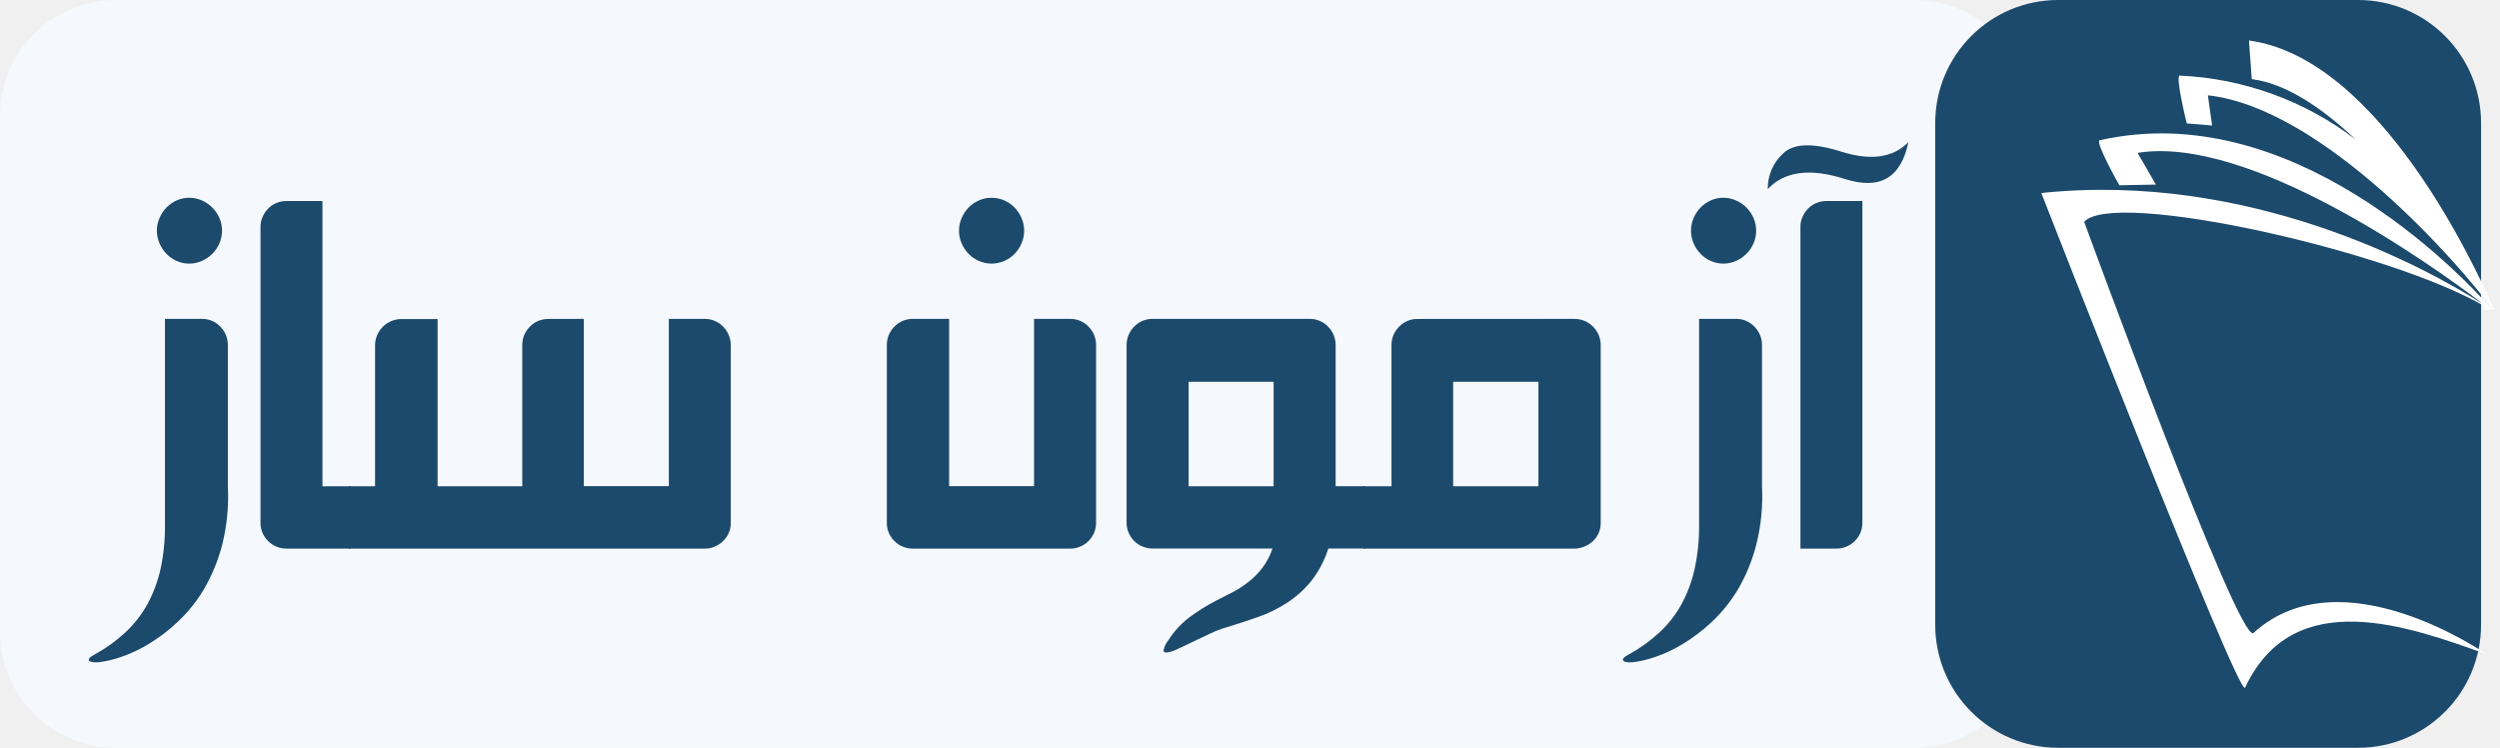
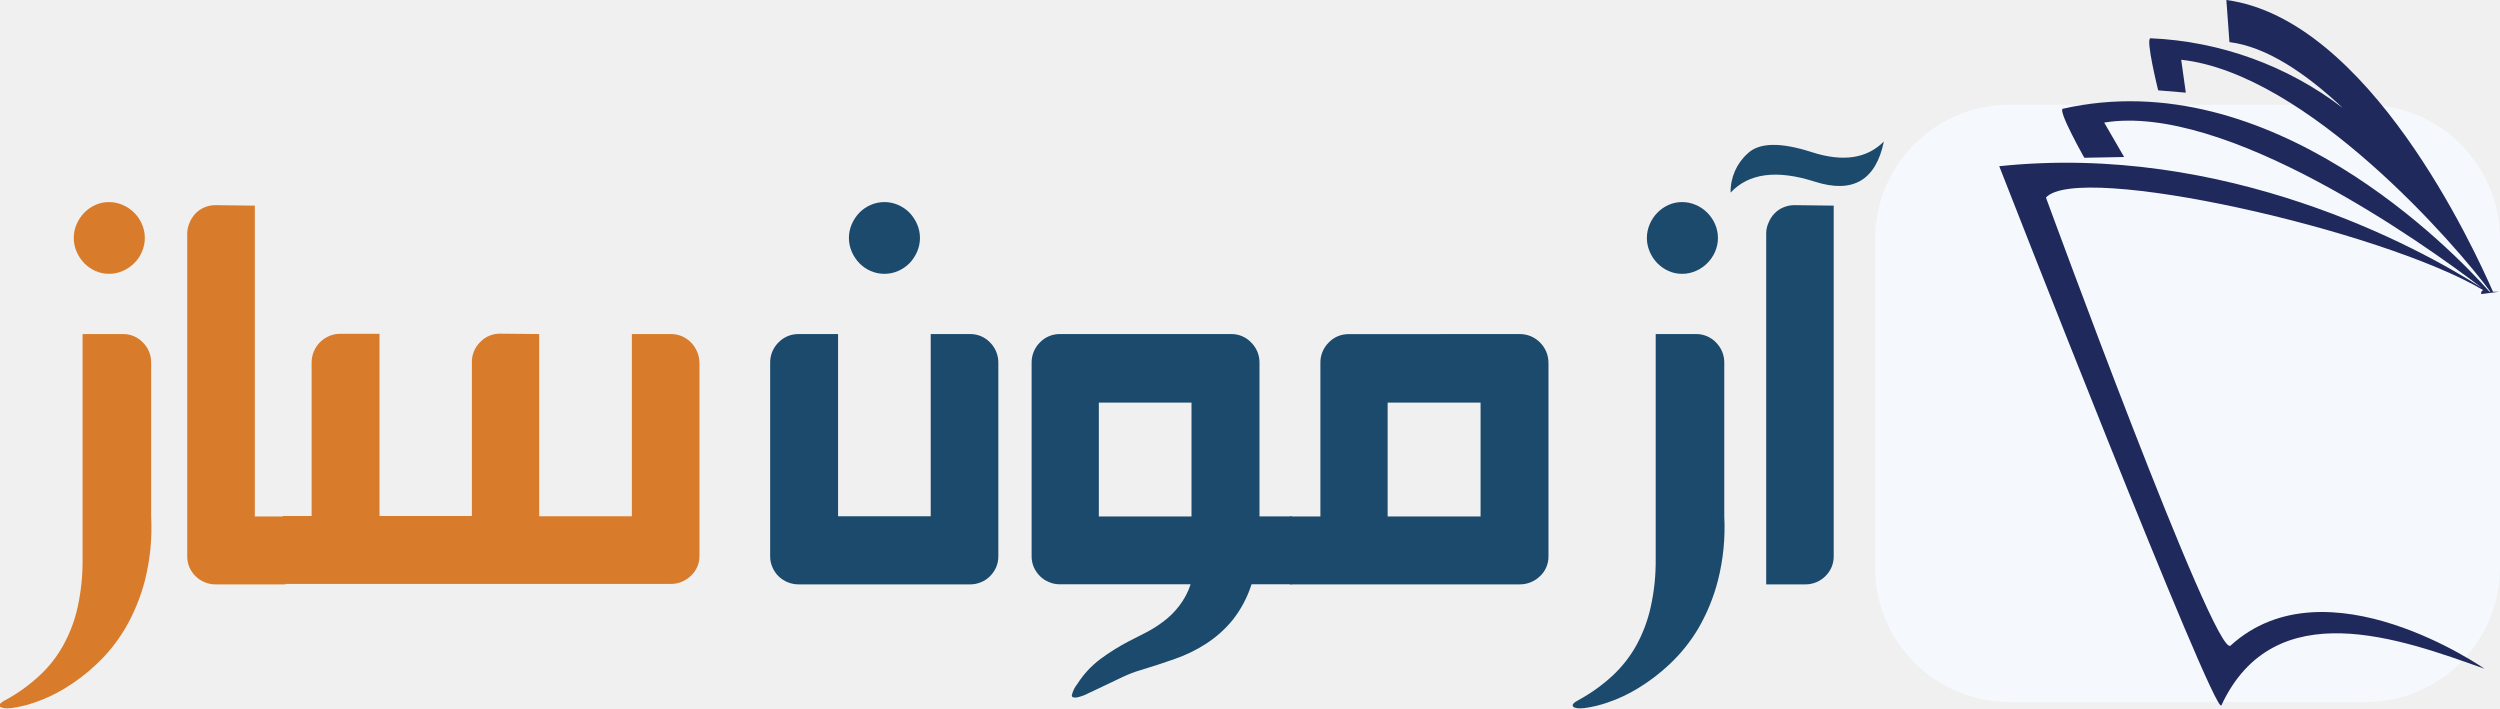
- <svg xmlns="http://www.w3.org/2000/svg" id="Layer_1" data-name="Layer 1" viewBox="0 0 284.04 84.96">
+ <svg xmlns="http://www.w3.org/2000/svg" id="Layer_1" data-name="Layer 1" viewBox="0 0 260.66 73.86">
  <defs>
-     <style>.cls-1{fill:none;}.cls-2{clip-path:url(#clip-path);}.cls-3{fill:#f5f8fc;}.cls-4{fill:#1c4a6c;}.cls-5{fill:#fff;fill-rule:evenodd;}</style>
-     <clipPath id="clip-path" transform="translate(-216.58 -113.98)">
-       <rect class="cls-1" x="28.18" y="86.14" width="472.92" height="162.12" />
-     </clipPath>
+     <style>.cls-1{fill:#d87c2b;}.cls-2{fill:#1b4a6c;}.cls-3{fill:#f5f8fc;}.cls-4{fill:#1f295c;fill-rule:evenodd;}</style>
  </defs>
-   <rect class="cls-3" width="230.76" height="84.96" rx="13.18" />
-   <rect class="cls-4" x="219.96" width="62.04" height="84.96" rx="13.98" />
-   <path class="cls-5" d="M500.62,149H500c-2-4.55-12.94-28.42-27.8-30.42l.32,4.39c3.84.48,7.91,3.2,11.82,6.87a35.52,35.52,0,0,0-20-7.27c-.56,0,.79,5.43.79,5.43l2.88.24-.48-3.43c13.18,1.44,28.76,19.4,32.27,24.19h-.08c-3.83-4.31-22.84-24-44.49-19.08-.56.16,2.24,5.11,2.24,5.11l4.15-.08-2.08-3.6c12.62-2.07,33.23,12.54,39.38,17.25-6.71-4.31-26.76-15.17-50.32-12.69,0,0,22.52,57.64,23.16,56.2,5.52-11.81,18.73-6.92,27.44-3.8,0,0-16.49-11.53-26.48-2.42-1.6,1.51-19.25-46.71-19.25-46.71,3.36-3.75,35,3.35,45.61,9.66-.16,0-.24.16-.24.4" transform="translate(-216.58 -113.98)" />
-   <path class="cls-4" d="M239.54,150.21a2.83,2.83,0,0,1,2.08.88,2.94,2.94,0,0,1,.86,2.13v16a22.8,22.8,0,0,1-.64,6.64,20.08,20.08,0,0,1-2.09,5.08,17.13,17.13,0,0,1-3,3.72,19.15,19.15,0,0,1-3.31,2.51,16,16,0,0,1-3.12,1.46,12.63,12.63,0,0,1-2.42.58q-.94.09-1.17-.15c-.16-.17,0-.41.59-.71a17.52,17.52,0,0,0,3.51-2.52,12.88,12.88,0,0,0,2.48-3.16,15.44,15.44,0,0,0,1.51-4,22.57,22.57,0,0,0,.51-5l0-23.46Zm-1.46-13.76a3.51,3.51,0,0,1,1.44.3,3.86,3.86,0,0,1,2,2,3.61,3.61,0,0,1,0,2.88,3.86,3.86,0,0,1-2,2,3.51,3.51,0,0,1-1.44.3,3.38,3.38,0,0,1-1.42-.3,3.79,3.79,0,0,1-1.16-.81,4.05,4.05,0,0,1-.79-1.19,3.61,3.61,0,0,1,0-2.88,4.05,4.05,0,0,1,.79-1.19,3.79,3.79,0,0,1,1.16-.81A3.38,3.38,0,0,1,238.08,136.45Z" transform="translate(-216.58 -113.98)" />
-   <path class="cls-4" d="M253.23,136.82v32.41h3.21v7.08h-7.28a2.84,2.84,0,0,1-1.17-.23,3,3,0,0,1-1.57-1.55,2.69,2.69,0,0,1-.23-1.13V139.76a2.64,2.64,0,0,1,.23-1.12,3,3,0,0,1,.63-.95,2.8,2.8,0,0,1,.94-.64,2.84,2.84,0,0,1,1.17-.23Z" transform="translate(-216.58 -113.98)" />
-   <path class="cls-4" d="M282.94,150.21v19h9.66v-19h4.1a2.8,2.8,0,0,1,1.12.23,3,3,0,0,1,1.59,1.61,2.87,2.87,0,0,1,.23,1.17V173.4a2.69,2.69,0,0,1-.23,1.13,2.82,2.82,0,0,1-.64.92,3,3,0,0,1-.95.63,2.64,2.64,0,0,1-1.12.23H256.21v-7.08h3v-16a3,3,0,0,1,3-3h4.11v19h9.62v-16a2.94,2.94,0,0,1,.86-2.13,2.85,2.85,0,0,1,2.09-.88Z" transform="translate(-216.58 -113.98)" />
-   <path class="cls-4" d="M324.46,150.21v19h9.65v-19h4.11a2.83,2.83,0,0,1,2.08.88,2.94,2.94,0,0,1,.86,2.13V173.4a2.85,2.85,0,0,1-.23,1.13,3,3,0,0,1-.63.92,2.78,2.78,0,0,1-.94.63,2.83,2.83,0,0,1-1.14.23H320.35a2.84,2.84,0,0,1-1.17-.23,2.68,2.68,0,0,1-.94-.63,2.79,2.79,0,0,1-.63-.92,2.69,2.69,0,0,1-.23-1.13V153.22a2.9,2.9,0,0,1,.86-2.13,2.85,2.85,0,0,1,2.11-.88Zm4.83-13.76a3.49,3.49,0,0,1,1.43.3,3.65,3.65,0,0,1,1.18.81,4.05,4.05,0,0,1,.79,1.19,3.61,3.61,0,0,1,0,2.88,4.05,4.05,0,0,1-.79,1.19,3.65,3.65,0,0,1-1.18.81,3.58,3.58,0,0,1-2.87,0,3.65,3.65,0,0,1-1.18-.81,4.05,4.05,0,0,1-.79-1.19,3.61,3.61,0,0,1,0-2.88,4.05,4.05,0,0,1,.79-1.19,3.65,3.65,0,0,1,1.18-.81A3.51,3.51,0,0,1,329.29,136.45Z" transform="translate(-216.58 -113.98)" />
-   <path class="cls-4" d="M365.44,150.21a2.85,2.85,0,0,1,2.09.88,2.94,2.94,0,0,1,.86,2.13v16h3.37v7.08h-4.2a11.65,11.65,0,0,1-2,3.76,12,12,0,0,1-2.76,2.45,15.12,15.12,0,0,1-3.26,1.58c-1.15.41-2.33.79-3.52,1.15a12.87,12.87,0,0,0-1.89.72l-1.91.91-1.71.81a4.37,4.37,0,0,1-1.22.43c-.3,0-.45,0-.46-.23a2.72,2.72,0,0,1,.57-1.19,9.8,9.8,0,0,1,2.42-2.61,22.08,22.08,0,0,1,2.91-1.82l1.84-.94a12,12,0,0,0,1.83-1.16,8.51,8.51,0,0,0,1.62-1.61,7.27,7.27,0,0,0,1.19-2.25H347.58a2.77,2.77,0,0,1-1.14-.23,2.82,2.82,0,0,1-.95-.63,2.93,2.93,0,0,1-.62-.92,2.7,2.7,0,0,1-.24-1.13V153.22a2.94,2.94,0,0,1,.86-2.13,2.85,2.85,0,0,1,2.09-.88Zm-13.76,7.15v11.87h9.66V157.36Z" transform="translate(-216.58 -113.98)" />
-   <path class="cls-4" d="M395.51,150.21a3.1,3.1,0,0,1,1.18.23,3,3,0,0,1,1.6,1.61,2.87,2.87,0,0,1,.23,1.17V173.4a2.69,2.69,0,0,1-.23,1.13,2.82,2.82,0,0,1-.64.92,3.07,3.07,0,0,1-1,.63,2.92,2.92,0,0,1-1.18.23H371.56v-7.08h3.18v-16a2.9,2.9,0,0,1,.86-2.13,2.83,2.83,0,0,1,2.08-.88Zm-13.76,7.15v11.87h9.69V157.36Z" transform="translate(-216.58 -113.98)" />
-   <path class="cls-4" d="M413.9,150.21a2.83,2.83,0,0,1,2.09.88,2.94,2.94,0,0,1,.86,2.13v16a22.44,22.44,0,0,1-.65,6.64,19.71,19.71,0,0,1-2.08,5.08,17.13,17.13,0,0,1-3,3.72,19.53,19.53,0,0,1-3.31,2.51,15.75,15.75,0,0,1-3.13,1.46,12.55,12.55,0,0,1-2.41.58q-.94.09-1.17-.15c-.16-.17,0-.41.59-.71a17.52,17.52,0,0,0,3.51-2.52,12.88,12.88,0,0,0,2.48-3.16,15.07,15.07,0,0,0,1.5-4,22,22,0,0,0,.52-5l0-23.46Zm-1.45-13.76a3.51,3.51,0,0,1,1.44.3,3.86,3.86,0,0,1,2,2,3.61,3.61,0,0,1,0,2.88,3.86,3.86,0,0,1-2,2,3.51,3.51,0,0,1-1.44.3,3.38,3.38,0,0,1-1.42-.3,3.67,3.67,0,0,1-1.16-.81,3.86,3.86,0,0,1-.79-1.19,3.61,3.61,0,0,1,0-2.88,3.86,3.86,0,0,1,.79-1.19,3.67,3.67,0,0,1,1.16-.81A3.38,3.38,0,0,1,412.45,136.45Z" transform="translate(-216.58 -113.98)" />
-   <path class="cls-4" d="M417.51,135.46a5.34,5.34,0,0,1,1.77-4.07q1.8-1.72,6.68-.15c3.26,1,5.76.68,7.53-1.11q-1.26,6.09-7.2,4.19T417.51,135.46Zm10.75,1.36V173.4a2.85,2.85,0,0,1-.23,1.13,3,3,0,0,1-1.57,1.55,2.92,2.92,0,0,1-1.18.23h-4.06V139.76a2.64,2.64,0,0,1,.23-1.12,3,3,0,0,1,.63-.95,2.71,2.71,0,0,1,.94-.64,2.84,2.84,0,0,1,1.17-.23Z" transform="translate(-216.58 -113.98)" />
+   <path class="cls-1" d="M208.25,122.21a2.81,2.81,0,0,1,2.08.88,2.9,2.9,0,0,1,.86,2.13v16a22.46,22.46,0,0,1-.64,6.64,19.72,19.72,0,0,1-2.09,5.08,16.84,16.84,0,0,1-3,3.72,19.48,19.48,0,0,1-3.3,2.51,16.28,16.28,0,0,1-3.13,1.46,12.73,12.73,0,0,1-2.41.58c-.63.06-1,0-1.18-.15s0-.41.6-.71a17.73,17.73,0,0,0,3.5-2.52,12.65,12.65,0,0,0,2.48-3.16,14.75,14.75,0,0,0,1.51-4,22.57,22.57,0,0,0,.51-5l0-23.46Zm-1.46-13.76a3.51,3.51,0,0,1,1.44.3,3.8,3.8,0,0,1,1.19.81,3.59,3.59,0,0,1,.81,1.19,3.61,3.61,0,0,1,0,2.88,3.59,3.59,0,0,1-.81,1.19,3.8,3.8,0,0,1-1.19.81,3.51,3.51,0,0,1-1.44.3,3.41,3.41,0,0,1-1.42-.3,3.79,3.79,0,0,1-1.16-.81,4.05,4.05,0,0,1-.79-1.19,3.61,3.61,0,0,1,0-2.88,4.05,4.05,0,0,1,.79-1.19,3.79,3.79,0,0,1,1.16-.81A3.41,3.41,0,0,1,206.79,108.45Z" transform="translate(-195.43 -87.38)" />
+   <path class="cls-1" d="M222,108.82v32.41h3.2v7.08h-7.27a2.92,2.92,0,0,1-1.18-.23,3,3,0,0,1-1.57-1.55,2.85,2.85,0,0,1-.23-1.13V111.76a2.8,2.8,0,0,1,.23-1.12,3,3,0,0,1,.63-1,2.8,2.8,0,0,1,.94-.64,2.92,2.92,0,0,1,1.18-.23Z" transform="translate(-195.43 -87.38)" />
+   <path class="cls-1" d="M251.65,122.21v19h9.66v-19h4.1a2.85,2.85,0,0,1,1.13.23,3.17,3.17,0,0,1,.94.65,3.13,3.13,0,0,1,.65,1,3.05,3.05,0,0,1,.23,1.17V145.4a2.77,2.77,0,0,1-.88,2,3.1,3.1,0,0,1-.94.63,2.69,2.69,0,0,1-1.13.23H224.92v-7.08h3v-16a3,3,0,0,1,3-3H235v19h9.63v-16a2.9,2.9,0,0,1,.86-2.13,2.81,2.81,0,0,1,2.08-.88Z" transform="translate(-195.43 -87.38)" />
+   <path class="cls-2" d="M282.81,122.21v19h9.66v-19h4.11a2.83,2.83,0,0,1,2.08.88,2.94,2.94,0,0,1,.86,2.13V145.4a2.85,2.85,0,0,1-.23,1.13,3.13,3.13,0,0,1-.63.92,2.78,2.78,0,0,1-.94.63,2.83,2.83,0,0,1-1.14.23H278.71a3,3,0,0,1-2.12-.86,2.93,2.93,0,0,1-.62-.92,2.7,2.7,0,0,1-.24-1.13V125.22a2.94,2.94,0,0,1,.86-2.13,2.88,2.88,0,0,1,2.12-.88Zm4.83-13.76a3.51,3.51,0,0,1,1.44.3,3.76,3.76,0,0,1,1.18.81,4.05,4.05,0,0,1,.79,1.19,3.61,3.61,0,0,1,0,2.88,4.05,4.05,0,0,1-.79,1.19,3.76,3.76,0,0,1-1.18.81,3.51,3.51,0,0,1-1.44.3,3.57,3.57,0,0,1-1.44-.3,3.71,3.71,0,0,1-1.17-.81,4.05,4.05,0,0,1-.79-1.19,3.61,3.61,0,0,1,0-2.88,4.05,4.05,0,0,1,.79-1.19,3.71,3.71,0,0,1,1.17-.81A3.57,3.57,0,0,1,287.64,108.45Z" transform="translate(-195.43 -87.38)" />
+   <path class="cls-2" d="M323.8,122.21a2.81,2.81,0,0,1,2.08.88,2.91,2.91,0,0,1,.87,2.13v16h3.37v7.08h-4.2a11.65,11.65,0,0,1-2,3.76,12,12,0,0,1-2.76,2.45,15.12,15.12,0,0,1-3.26,1.58c-1.15.41-2.33.79-3.52,1.15a12.87,12.87,0,0,0-1.89.72l-1.91.91-1.71.81a4.37,4.37,0,0,1-1.22.43c-.3,0-.45,0-.47-.23a2.92,2.92,0,0,1,.58-1.19,9.8,9.8,0,0,1,2.42-2.61,22.08,22.08,0,0,1,2.91-1.82l1.84-.94a12.45,12.45,0,0,0,1.83-1.16,8.51,8.51,0,0,0,1.62-1.61,7.48,7.48,0,0,0,1.19-2.25H305.94a2.77,2.77,0,0,1-1.14-.23,2.82,2.82,0,0,1-.95-.63,3.13,3.13,0,0,1-.63-.92,2.85,2.85,0,0,1-.23-1.13V125.22a2.94,2.94,0,0,1,.86-2.13,2.85,2.85,0,0,1,2.09-.88ZM310,129.36v11.87h9.66V129.36Z" transform="translate(-195.43 -87.38)" />
+   <path class="cls-2" d="M353.87,122.21a3.1,3.1,0,0,1,1.18.23,3.09,3.09,0,0,1,1.6,1.61,3.05,3.05,0,0,1,.23,1.17V145.4a2.85,2.85,0,0,1-.23,1.13,2.7,2.7,0,0,1-.65.92,3,3,0,0,1-2.13.86H329.92v-7.08h3.18v-16a2.9,2.9,0,0,1,.86-2.13,2.81,2.81,0,0,1,2.08-.88Zm-13.76,7.15v11.87h9.69V129.36Z" transform="translate(-195.43 -87.38)" />
+   <path class="cls-2" d="M372.26,122.21a2.83,2.83,0,0,1,2.09.88,2.94,2.94,0,0,1,.86,2.13v16a22.44,22.44,0,0,1-.65,6.64,19.71,19.71,0,0,1-2.08,5.08,17.13,17.13,0,0,1-3,3.72,19.53,19.53,0,0,1-3.31,2.51,15.75,15.75,0,0,1-3.13,1.46,12.55,12.55,0,0,1-2.41.58q-.94.09-1.17-.15c-.16-.17,0-.41.59-.71a17.52,17.52,0,0,0,3.51-2.52,12.88,12.88,0,0,0,2.48-3.16,15.07,15.07,0,0,0,1.5-4,22,22,0,0,0,.52-5l0-23.46Zm-1.45-13.76a3.51,3.51,0,0,1,1.44.3,3.86,3.86,0,0,1,2,2,3.61,3.61,0,0,1,0,2.88,3.86,3.86,0,0,1-2,2,3.51,3.51,0,0,1-1.44.3,3.38,3.38,0,0,1-1.42-.3,3.79,3.79,0,0,1-1.16-.81,3.86,3.86,0,0,1-.79-1.19,3.61,3.61,0,0,1,0-2.88,3.86,3.86,0,0,1,.79-1.19,3.79,3.79,0,0,1,1.16-.81A3.38,3.38,0,0,1,370.81,108.45Z" transform="translate(-195.43 -87.38)" />
+   <path class="cls-2" d="M375.87,107.46a5.34,5.34,0,0,1,1.77-4.07q1.8-1.73,6.68-.15c3.26,1.05,5.76.68,7.53-1.11q-1.26,6.09-7.2,4.19T375.87,107.46Zm10.75,1.36V145.4a2.85,2.85,0,0,1-.23,1.13,3,3,0,0,1-1.57,1.55,2.92,2.92,0,0,1-1.18.23h-4.06V111.76a2.64,2.64,0,0,1,.23-1.12,3,3,0,0,1,.63-1,2.71,2.71,0,0,1,.94-.64,2.84,2.84,0,0,1,1.17-.23Z" transform="translate(-195.43 -87.38)" />
+   <rect class="cls-3" x="195.5" y="10.92" width="65.16" height="62.28" rx="14.03" />
+   <path class="cls-4" d="M456,117.8h-.64c-2-4.55-12.94-28.42-27.8-30.42l.32,4.39c3.84.48,7.91,3.2,11.82,6.87a35.53,35.53,0,0,0-20.05-7.27c-.55,0,.8,5.43.8,5.43l2.88.24-.48-3.43C436,95.05,451.58,113,455.09,117.8H455c-3.83-4.31-22.84-24-44.49-19.08-.56.16,2.24,5.11,2.24,5.11l4.15-.08-2.08-3.59c12.62-2.08,33.23,12.53,39.38,17.24-6.71-4.31-26.76-15.17-50.32-12.69,0,0,22.52,57.64,23.16,56.21,5.51-11.82,18.73-6.92,27.44-3.81,0,0-16.49-11.52-26.48-2.42-1.6,1.52-19.25-46.71-19.25-46.71,3.36-3.75,35,3.36,45.61,9.66-.16,0-.24.16-.24.4" transform="translate(-195.43 -87.38)" />
</svg>
